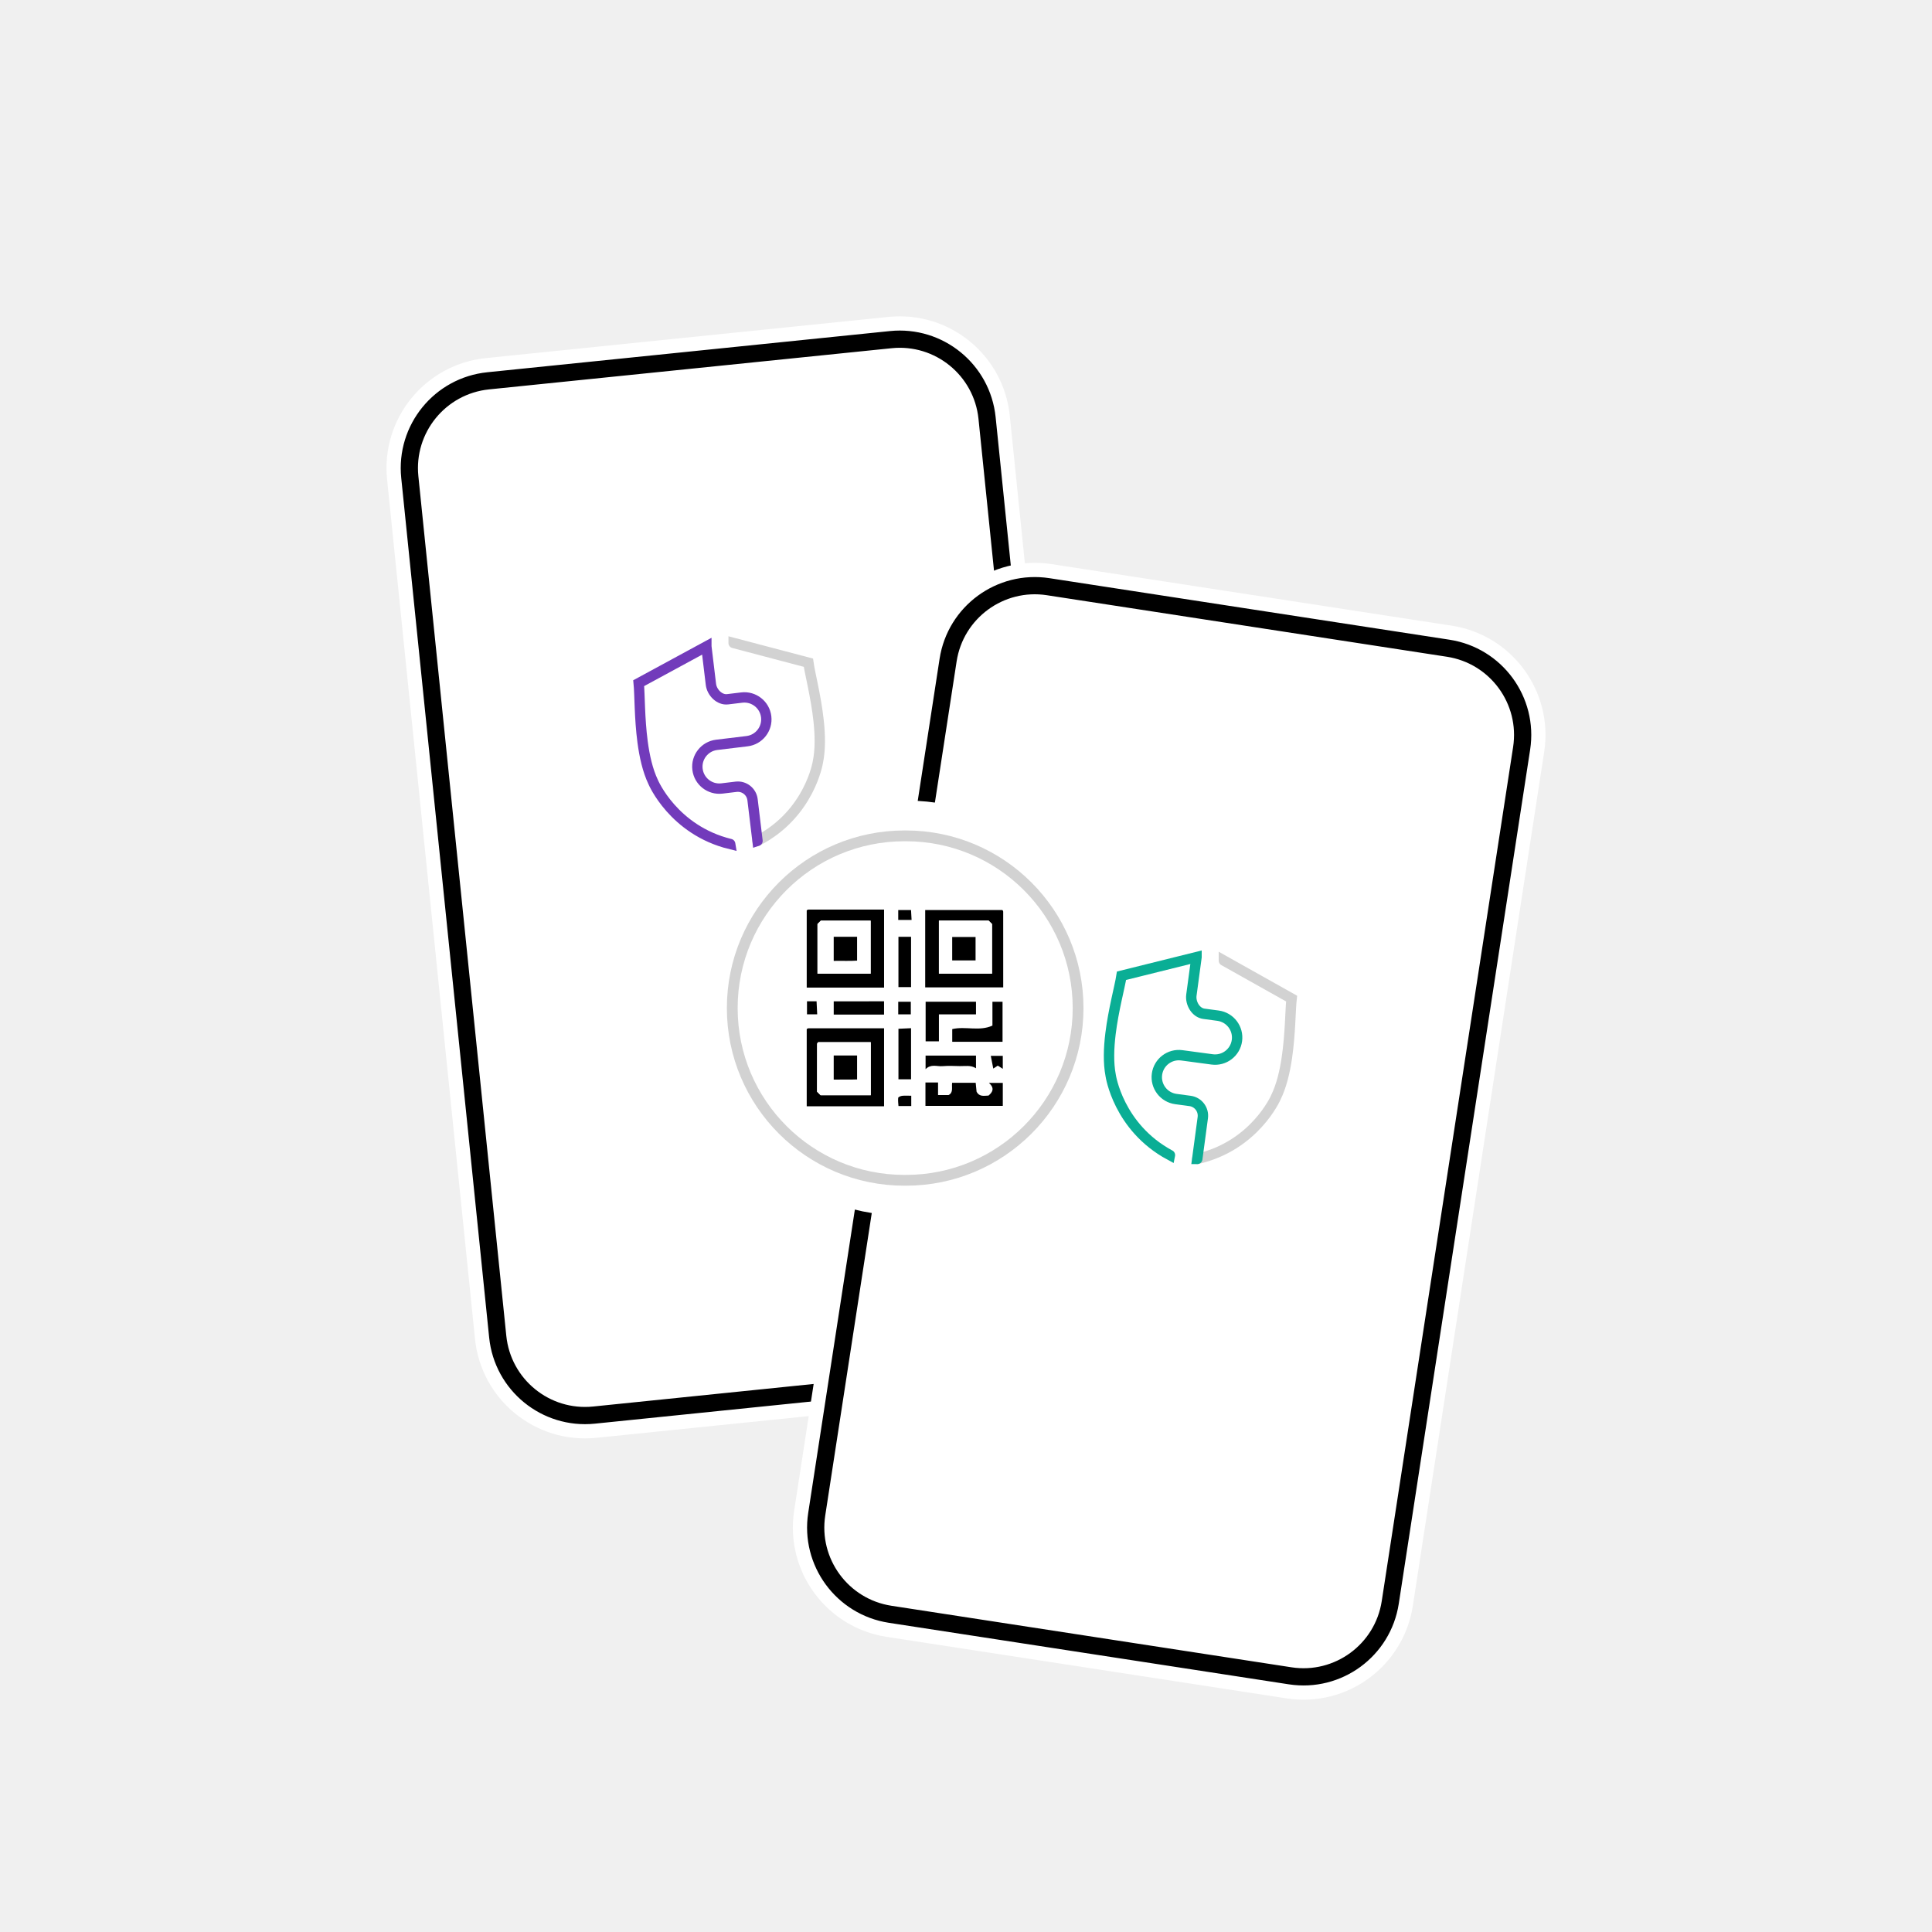
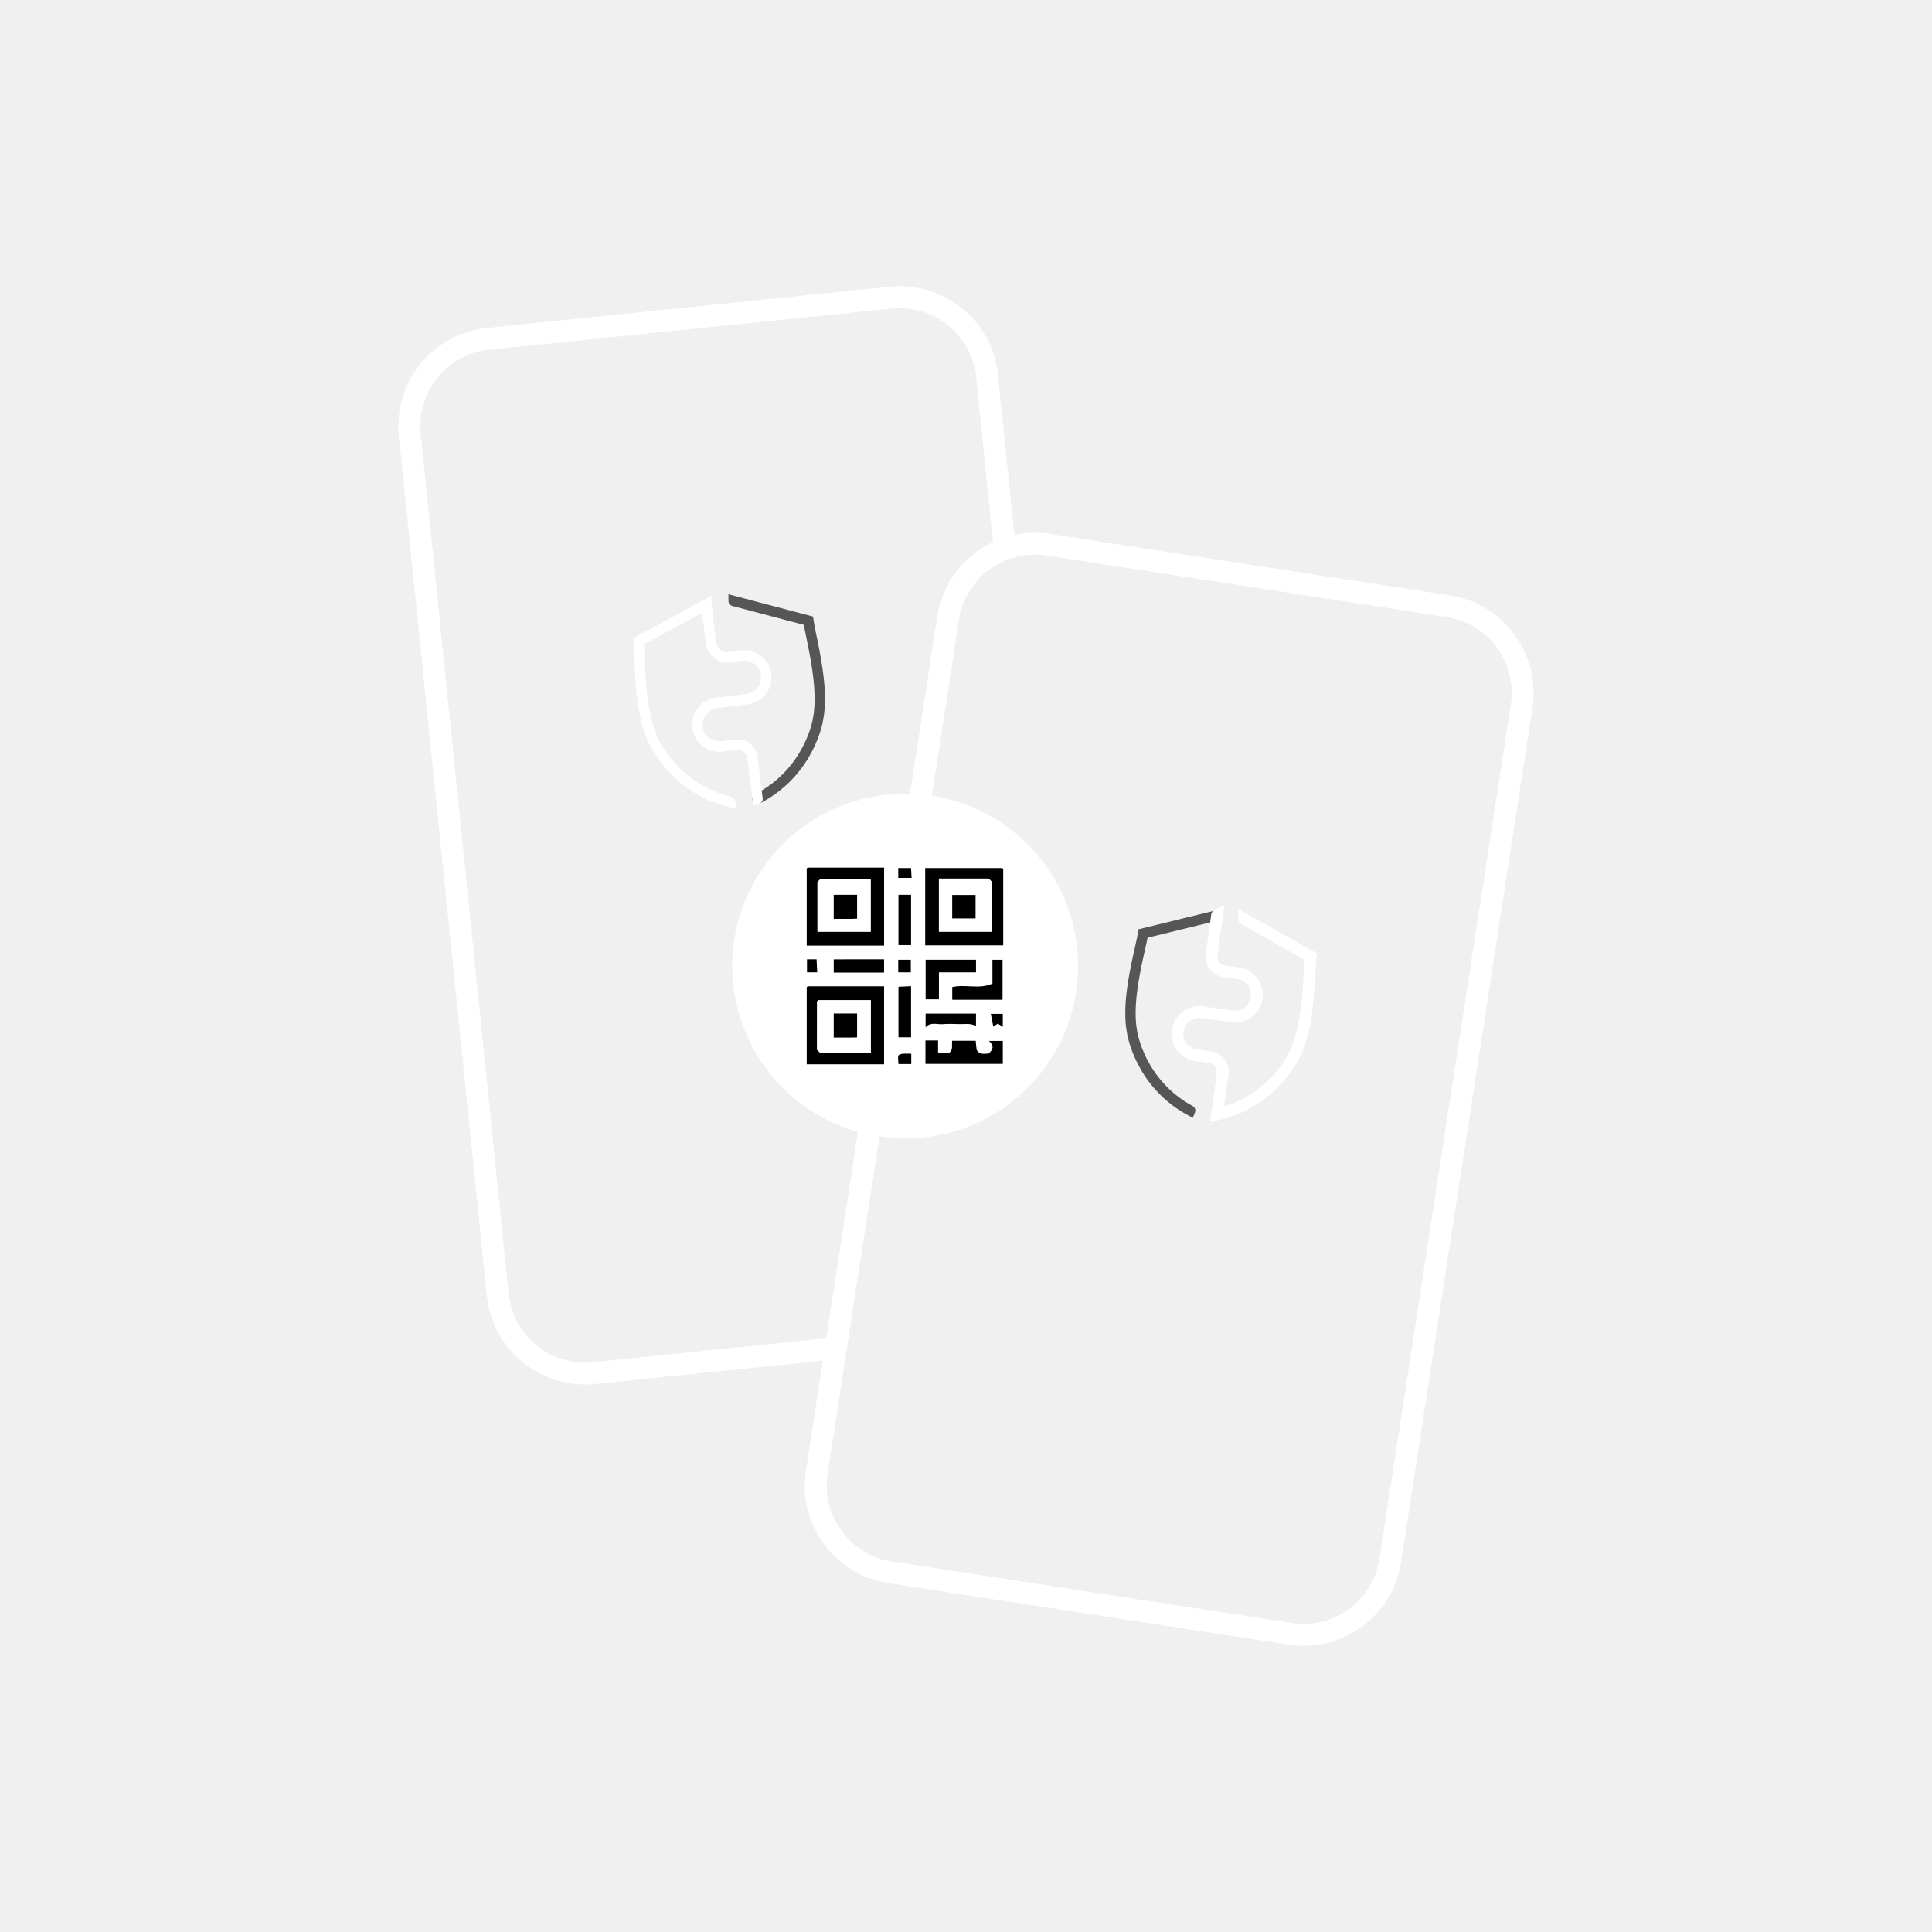
<svg xmlns="http://www.w3.org/2000/svg" id="b" width="500" height="500" viewBox="0 0 500 500">
  <defs>
-     <style>.g{fill:#fff;}.h{stroke:#000;stroke-width:4.459px;}.h,.i,.j,.k,.l,.m,.n,.o{fill:none;stroke-linecap:round;stroke-miterlimit:10;}.i{stroke-width:18.277px;}.i,.o{stroke:#fff;}.j{stroke-width:2.791px;}.j,.k,.n{stroke:#d2d2d2;}.k,.l{stroke-width:2.689px;}.l{stroke:#0aae95;}.m{stroke:#723bbb;}.m,.n{stroke-width:2.679px;}.o{stroke-width:11.821px;}</style>
+     <style>.h{stroke-width:3.045px;}.h,.i,.j{stroke:#fff;}.h,.i,.j,.k{fill:none;stroke-linecap:round;stroke-miterlimit:10;}.l{fill:#fff;}.i{stroke-width:5.669px;}.j,.k{stroke-width:2.679px;}.k{stroke:#565656;}</style>
  </defs>
-   <g>
-     <rect class="g" x="117.045" y="92.529" width="150.174" height="269.064" rx="22.715" ry="22.715" transform="translate(-22.1085 20.7301) rotate(-5.8406)" />
-     <rect class="o" x="117.045" y="92.529" width="150.174" height="269.064" rx="22.715" ry="22.715" transform="translate(-22.1085 20.7301) rotate(-5.8406)" />
-     <rect class="h" x="117.045" y="92.529" width="150.174" height="269.064" rx="22.715" ry="22.715" transform="translate(-22.1085 20.7301) rotate(-5.8406)" />
-   </g>
-   <g>
-     <rect class="g" x="168.05" y="217.681" width="269.064" height="150.174" rx="22.715" ry="22.715" transform="translate(-32.7842 547.3241) rotate(-81.2554)" />
-     <rect class="o" x="168.05" y="217.681" width="269.064" height="150.174" rx="22.715" ry="22.715" transform="translate(-32.7842 547.3241) rotate(-81.2554)" />
-     <rect class="h" x="168.05" y="217.681" width="269.064" height="150.174" rx="22.715" ry="22.715" transform="translate(-32.7842 547.3241) rotate(-81.2554)" />
-   </g>
-   <g>
-     <rect class="g" x="189.509" y="216.319" width="89.5" height="89.142" rx="44.571" ry="44.571" />
-     <rect class="i" x="189.509" y="216.319" width="89.5" height="89.142" rx="44.571" ry="44.571" />
-     <rect class="j" x="189.509" y="216.319" width="89.5" height="89.142" rx="44.571" ry="44.571" />
-   </g>
+   <path class="i" d="M216.224,348.959l-62.503,6.394c-12.48,1.277-23.632-7.806-24.908-20.285l-22.757-222.474c-1.277-12.48,7.806-23.632,20.285-24.908l104.201-10.659c12.48-1.277,23.632,7.806,24.908,20.285l4.403,43.043" />
+   <rect class="i" x="227.495" y="147.364" width="150.174" height="269.064" rx="22.715" ry="22.715" transform="translate(46.3738 -42.7247) rotate(8.7446)" />
+   <rect class="l" x="189.509" y="205.447" width="89.5" height="89.142" rx="44.571" ry="44.571" />
  <g id="c">
    <g>
-       <path class="g" d="M228.797,255.588v-20.187c-6.604,0-13.095-.001-19.585,.004-.102,0-.213,.051-.302,.106-.096,.06-.172,.154-.131,.116v19.961h20.017Zm10.644-.059h20.19c0-6.609,.001-13.1-.005-19.591,0-.101-.054-.212-.114-.298-.064-.092-.163-.16-.12-.12h-19.952v20.01Zm-10.643,30.777v-20.186c-6.603,0-13.093-.001-19.583,.004-.102,0-.214,.049-.302,.105-.096,.061-.17,.156-.133,.121v19.956h20.019Zm10.709-6.162v6.056h20.017v-5.942h-3.575c1.49,1.358,.971,2.354-.113,3.274-1.139,.031-2.365,.397-3.099-1.012-.075-.752-.16-1.607-.229-2.301h-6.096c-.172,1.198,.387,2.504-.928,3.186h-2.716v-3.261h-3.261Zm13.08-20.895h-13.034v10.249h3.437v-6.98h9.597v-3.268Zm-6.149,10.362h13.02v-10.355h-2.618v6.166c-3.373,1.56-7.013,.097-10.402,.911v3.279Zm-13.923-27.167v13.02h3.265v-13.02h-3.265Zm-3.724,20.131v-3.438c-4.465,.007-8.809-.009-13.025,.011v3.427h13.025Zm6.987,16.751v-13.23c-1.213,.055-2.303,.105-3.261,.149v13.082h3.261Zm16.807-6.133h-13.047v3.513c1.389-1.43,2.95-.666,4.356-.783,1.492-.124,3.002-.059,4.503-.019,1.385,.037,2.821-.31,4.188,.564v-3.275Zm-20.124-10.679h3.254v-3.26h-3.254v3.26Zm.001-24.44h3.455c-.055-.982-.103-1.835-.143-2.553h-3.312v2.553Zm-23.612,21.065v3.369h2.641c-.059-1.216-.112-2.301-.164-3.369h-2.477Zm26.981,24.436c-1.006,0-1.705-.06-2.385,.024-.364,.045-.968,.308-.994,.528-.086,.739,.038,1.503,.074,2.118h3.305v-2.671Zm22.392-7.791c.503,.321,.829,.529,1.296,.827v-3.351h-3.102c.221,1.134,.421,2.16,.641,3.286,.353-.231,.674-.44,1.165-.762Z" />
-       <path d="M228.797,255.588h-20.017v-19.961c-.041,.038,.035-.056,.131-.116,.089-.056,.2-.106,.302-.106,6.49-.005,12.98-.004,19.585-.004v20.187Zm-17.228-16.459v12.86h13.751v-13.722h-12.889l-.862,.862Z" />
-       <path d="M239.441,255.53v-20.01h19.952c-.043-.04,.057,.028,.12,.12,.059,.086,.113,.198,.114,.298,.005,6.491,.005,12.982,.005,19.591h-20.19Zm3.549-17.277v13.733h13.743v-12.85c-.351-.351-.597-.597-.883-.883h-12.86Z" />
-       <path d="M228.798,286.307h-20.019v-19.956c-.037,.035,.037-.06,.133-.121,.088-.056,.201-.105,.302-.105,6.49-.005,12.98-.004,19.583-.004v20.186Zm-17.06-16.588c-.048,.076-.265,.259-.266,.444-.019,4.16-.015,8.32-.015,12.365,.36,.36,.606,.606,.913,.913h12.983v-13.722h-13.616Z" />
-       <path d="M239.506,280.145h3.261v3.261h2.716c1.316-.683,.756-1.989,.928-3.186h6.096c.069,.694,.154,1.549,.229,2.301,.735,1.409,1.961,1.043,3.099,1.012,1.084-.92,1.604-1.915,.113-3.274h3.575v5.942h-20.017v-6.056Z" />
-       <path d="M252.587,259.249v3.268h-9.597v6.98h-3.437v-10.249h13.034Z" />
-       <path d="M246.438,269.611v-3.279c3.388-.813,7.028,.65,10.402-.911v-6.166h2.618v10.355h-13.02Z" />
-       <path d="M232.516,242.444h3.265v13.02h-3.265v-13.02Z" />
-       <path d="M228.792,262.575h-13.025v-3.427c4.216-.02,8.559-.003,13.025-.011v3.438Z" />
-       <path d="M235.779,279.326h-3.261v-13.082c.959-.044,2.048-.093,3.261-.149v13.23Z" />
-       <path d="M252.586,273.193v3.275c-1.367-.874-2.803-.527-4.188-.564-1.501-.04-3.011-.105-4.503,.019-1.406,.117-2.968-.646-4.356,.783v-3.513h13.047Z" />
-       <path d="M232.462,262.514v-3.26h3.254v3.26h-3.254Z" />
-       <path d="M232.463,238.074v-2.553h3.312c.04,.718,.088,1.572,.143,2.553h-3.455Z" />
-       <path d="M208.85,259.139h2.477c.052,1.068,.105,2.153,.164,3.369h-2.641v-3.369Z" />
-       <path d="M235.831,283.575v2.671h-3.305c-.036-.615-.16-1.379-.074-2.118,.026-.22,.63-.483,.994-.528,.681-.085,1.379-.024,2.385-.024Z" />
-       <path d="M258.223,275.783c-.492,.322-.813,.531-1.165,.762-.22-1.126-.419-2.152-.641-3.286h3.102v3.351c-.467-.298-.793-.506-1.296-.827Z" />
-       <path class="g" d="M211.569,239.129l.862-.862h12.889v13.722h-13.751v-12.86Zm4.194,3.311v6.236c2.14-.048,4.164,.068,6.05-.071v-6.165h-6.05Z" />
-       <path class="g" d="M242.99,238.253h12.86c.286,.286,.532,.532,.883,.883v12.85h-13.743v-13.733Zm3.437,10.3h6.048v-6.057h-6.048v6.057Z" />
-       <path class="g" d="M211.738,269.719h13.616v13.722h-12.983c-.308-.307-.554-.554-.913-.913,0-4.045-.004-8.205,.015-12.365,.001-.184,.218-.368,.266-.444Zm4.027,3.44v6.239c2.141-.044,4.163,.038,6.048-.044v-6.195h-6.048Z" />
-       <path d="M215.763,242.441h6.05v6.165c-1.886,.139-3.91,.023-6.05,.071v-6.236Z" />
-       <path d="M246.428,248.553v-6.057h6.048v6.057h-6.048Z" />
-       <path d="M215.765,273.159h6.048v6.195c-1.884,.081-3.907-.001-6.048,.044v-6.239Z" />
+       <path class="l" d="M228.797,244.716v-20.187c-6.604,0-13.095-.001-19.585,.004-.102,0-.213,.051-.302,.106-.096,.06-.172,.154-.131,.116v19.961h20.017Zm10.644-.059h20.19c0-6.609,.001-13.1-.005-19.591,0-.101-.054-.212-.114-.298-.064-.092-.163-.16-.12-.12h-19.952v20.01Zm-10.643,30.777v-20.186c-6.603,0-13.093-.001-19.583,.004-.102,0-.214,.049-.302,.105-.096,.061-.17,.156-.133,.121v19.956h20.019Zm10.709-6.162v6.056h20.017v-5.942h-3.575c1.49,1.358,.971,2.354-.113,3.274-1.139,.031-2.365,.397-3.099-1.012-.075-.752-.16-1.607-.229-2.301h-6.096c-.172,1.198,.387,2.504-.928,3.186h-2.716v-3.261h-3.261Zm13.08-20.895h-13.034v10.249h3.437v-6.98h9.597v-3.268Zm-6.149,10.362h13.02v-10.355h-2.618v6.166c-3.373,1.56-7.013,.097-10.402,.911v3.279Zm-13.923-27.167v13.02h3.265v-13.02h-3.265Zm-3.724,20.131v-3.438c-4.465,.007-8.809-.009-13.025,.011v3.427h13.025Zm6.987,16.751v-13.23c-1.213,.055-2.303,.105-3.261,.149v13.082h3.261Zm16.807-6.133h-13.047v3.513c1.389-1.43,2.95-.666,4.356-.783,1.492-.124,3.002-.059,4.503-.019,1.385,.037,2.821-.31,4.188,.564v-3.275Zm-20.124-10.679h3.254v-3.26h-3.254v3.26Zm.001-24.44h3.455c-.055-.982-.103-1.835-.143-2.553h-3.312v2.553Zm-23.612,21.065v3.369h2.641c-.059-1.216-.112-2.301-.164-3.369h-2.477Zm26.981,24.436c-1.006,0-1.705-.06-2.385,.024-.364,.045-.968,.308-.994,.528-.086,.739,.038,1.503,.074,2.118h3.305v-2.671Zm22.392-7.791c.503,.321,.829,.529,1.296,.827v-3.351h-3.102c.221,1.134,.421,2.16,.641,3.286,.353-.231,.674-.44,1.165-.762Z" />
+       <path d="M228.797,244.716h-20.017v-19.961c-.041,.038,.035-.056,.131-.116,.089-.056,.2-.106,.302-.106,6.49-.005,12.98-.004,19.585-.004v20.187Zm-17.228-16.459v12.86h13.751v-13.722h-12.889c-.242,.242-.488,.488-.862,.862Z" />
+       <path d="M239.441,244.657v-20.01h19.952c-.043-.04,.057,.028,.12,.12,.059,.086,.113,.198,.114,.298,.005,6.491,.005,12.982,.005,19.591h-20.19Zm3.549-17.277v13.733h13.743v-12.85c-.351-.351-.597-.597-.883-.883h-12.86Z" />
+       <path d="M228.798,275.435h-20.019v-19.956c-.037,.035,.037-.06,.133-.121,.088-.056,.201-.105,.302-.105,6.49-.005,12.98-.004,19.583-.004v20.186Zm-17.06-16.588c-.048,.076-.265,.259-.266,.444-.019,4.16-.015,8.32-.015,12.365,.36,.36,.606,.606,.913,.913h12.983v-13.722h-13.616Z" />
+       <path d="M239.506,269.272h3.261v3.261h2.716c1.316-.683,.756-1.989,.928-3.186h6.096c.069,.694,.154,1.549,.229,2.301,.735,1.409,1.961,1.043,3.099,1.012,1.084-.92,1.604-1.915,.113-3.274h3.575v5.942h-20.017v-6.056Z" />
+       <path d="M252.587,248.377v3.268h-9.597v6.98h-3.437v-10.249h13.034Z" />
+       <path d="M246.438,258.739v-3.279c3.388-.813,7.028,.65,10.402-.911v-6.166h2.618v10.355h-13.02Z" />
+       <path d="M232.516,231.572h3.265v13.02h-3.265v-13.02Z" />
+       <path d="M228.792,251.703h-13.025v-3.427c4.216-.02,8.559-.003,13.025-.011v3.438Z" />
+       <path d="M235.779,268.454h-3.261v-13.082c.959-.044,2.048-.093,3.261-.149v13.23Z" />
+       <path d="M252.586,262.321v3.275c-1.367-.874-2.803-.527-4.188-.564-1.501-.04-3.011-.105-4.503,.019-1.406,.117-2.968-.646-4.356,.783v-3.513h13.047Z" />
+       <path d="M232.462,251.642v-3.26h3.254v3.26h-3.254Z" />
+       <path d="M232.463,227.202v-2.553h3.312c.04,.718,.088,1.572,.143,2.553h-3.455Z" />
+       <path d="M208.85,248.267h2.477c.052,1.068,.105,2.153,.164,3.369h-2.641v-3.369Z" />
+       <path d="M235.831,272.702v2.671h-3.305c-.036-.615-.16-1.379-.074-2.118,.026-.22,.63-.483,.994-.528,.681-.085,1.379-.024,2.385-.024Z" />
+       <path d="M258.223,264.911c-.492,.322-.813,.531-1.165,.762-.22-1.126-.419-2.152-.641-3.286h3.102v3.351c-.467-.298-.793-.506-1.296-.827Z" />
+       <path class="l" d="M211.569,228.257c.374-.374,.62-.62,.862-.862h12.889v13.722h-13.751v-12.86Zm4.194,3.311v6.236c2.14-.048,4.164,.068,6.05-.071v-6.165h-6.05Z" />
+       <path class="l" d="M242.99,227.381h12.86c.286,.286,.532,.532,.883,.883v12.85h-13.743v-13.733Zm3.437,10.3h6.048v-6.057h-6.048v6.057Z" />
+       <path class="l" d="M211.738,258.847h13.616v13.722h-12.983c-.308-.307-.554-.554-.913-.913,0-4.045-.004-8.205,.015-12.365,.001-.184,.218-.368,.266-.444Zm4.027,3.44v6.239c2.141-.044,4.163,.038,6.048-.044v-6.195h-6.048Z" />
+       <path d="M215.763,231.568h6.05v6.165c-1.886,.139-3.91,.023-6.05,.071v-6.236Z" />
+       <path d="M246.428,237.681v-6.057h6.048v6.057h-6.048Z" />
+       <path d="M215.765,262.287h6.048v6.195c-1.884,.081-3.907-.001-6.048,.044v-6.239Z" />
    </g>
  </g>
  <g>
-     <path class="n" d="M189.863,166.406l-0-.002,19.35,5.101c.413,2.912,1.969,8.834,2.638,14.99,.201,1.847,.323,3.715,.31,5.53-.013,1.814-.161,3.576-.497,5.207,0,0-2.113,13.384-15.623,20.379" />
-     <path class="m" d="M188.972,218.43l.001,.004c-14.722-3.607-19.939-16.058-19.939-16.058-.715-1.505-1.278-3.181-1.721-4.94-.444-1.759-.77-3.603-1.014-5.445-.814-6.138-.712-12.261-1.003-15.187l17.509-9.5v.001s1.18,9.808,1.18,9.808c.254,2.101,2.224,4.11,4.324,3.856l3.653-.441c3.117-.376,5.95,1.846,6.326,4.964h0c.376,3.118-1.846,5.95-4.964,6.326l-7.846,.947c-3.117,.376-5.34,3.208-4.964,6.326h0c.376,3.118,3.208,5.34,6.326,4.964l3.653-.441c2.101-.254,4.009,1.244,4.263,3.345l1.285,10.653,.002-.001" />
+     <path class="k" d="M189.863,155.534l-0-.002,19.35,5.101c.413,2.912,1.969,8.834,2.638,14.99,.201,1.847,.323,3.715,.31,5.53-.013,1.814-.161,3.576-.497,5.207,0,0-2.113,13.384-15.623,20.379" />
+     <path class="j" d="M188.972,207.558l.001,.004c-14.722-3.607-19.939-16.058-19.939-16.058-.715-1.505-1.278-3.181-1.721-4.94-.444-1.759-.77-3.603-1.014-5.445-.814-6.138-.712-12.261-1.003-15.187l17.509-9.5v.001s1.18,9.808,1.18,9.808c.254,2.101,2.224,4.11,4.324,3.856l3.653-.441c3.117-.376,5.95,1.846,6.326,4.964h0c.376,3.118-1.846,5.95-4.964,6.326l-7.846,.947c-3.117,.376-5.34,3.208-4.964,6.326h0c.376,3.118,3.208,5.34,6.326,4.964l3.653-.441c2.101-.254,4.009,1.244,4.263,3.345l1.285,10.653,.002-.001" />
  </g>
  <g>
-     <path class="k" d="M316.743,248.603l0-.002,17.521,9.831c-.332,2.934-.311,9.081-1.211,15.232-.27,1.846-.622,3.692-1.091,5.452-.469,1.76-1.056,3.434-1.795,4.936,0,0-5.424,12.476-20.315,15.871" />
-     <path class="l" d="M302.776,298.938l-.001,.004c-13.399-7.213-15.334-20.627-15.334-20.627-.316-1.643-.441-3.413-.428-5.234,.011-1.821,.159-3.695,.385-5.547,.755-6.171,2.396-12.095,2.85-15.012l19.408-4.823v.001s-1.324,9.829-1.324,9.829c-.283,2.105,1.126,4.554,3.231,4.837l3.661,.492c3.124,.419,5.317,3.292,4.898,6.417h0c-.419,3.124-3.292,5.317-6.417,4.898l-7.864-1.056c-3.124-.419-5.997,1.773-6.417,4.898h0c-.419,3.124,1.773,5.997,4.898,6.417l3.661,.492c2.105,.283,3.583,2.219,3.3,4.324l-1.434,10.677,.002-0" />
+     <path class="k" d="M308.013,287.407l-.001,.004c-13.187-7.16-15.047-20.393-15.047-20.393-.306-1.621-.422-3.367-.404-5.163,.018-1.796,.169-3.643,.4-5.468,.766-6.082,2.405-11.917,2.864-14.793l19.154-4.688-0,.001" />
+     <path class="h" d="M321.963,237.825l0-.002,17.241,9.755c-.338,2.892-.339,8.953-1.248,15.015-.272,1.819-.626,3.638-1.095,5.372-.469,1.734-1.054,3.383-1.787,4.86,0,0-5.392,12.282-20.087,15.578l1.451-10.523c.286-2.075-1.164-3.989-3.239-4.275l-3.609-.498c-3.079-.425-5.231-3.265-4.807-6.345h0c.425-3.079,3.265-5.231,6.345-4.807l7.75,1.069c3.079,.425,5.92-1.727,6.345-4.807h0c.425-3.079-1.727-5.92-4.807-6.345l-3.609-.498c-2.075-.286-3.525-2.2-3.239-4.275l1.406-10.192-.015,.007" />
  </g>
</svg>
